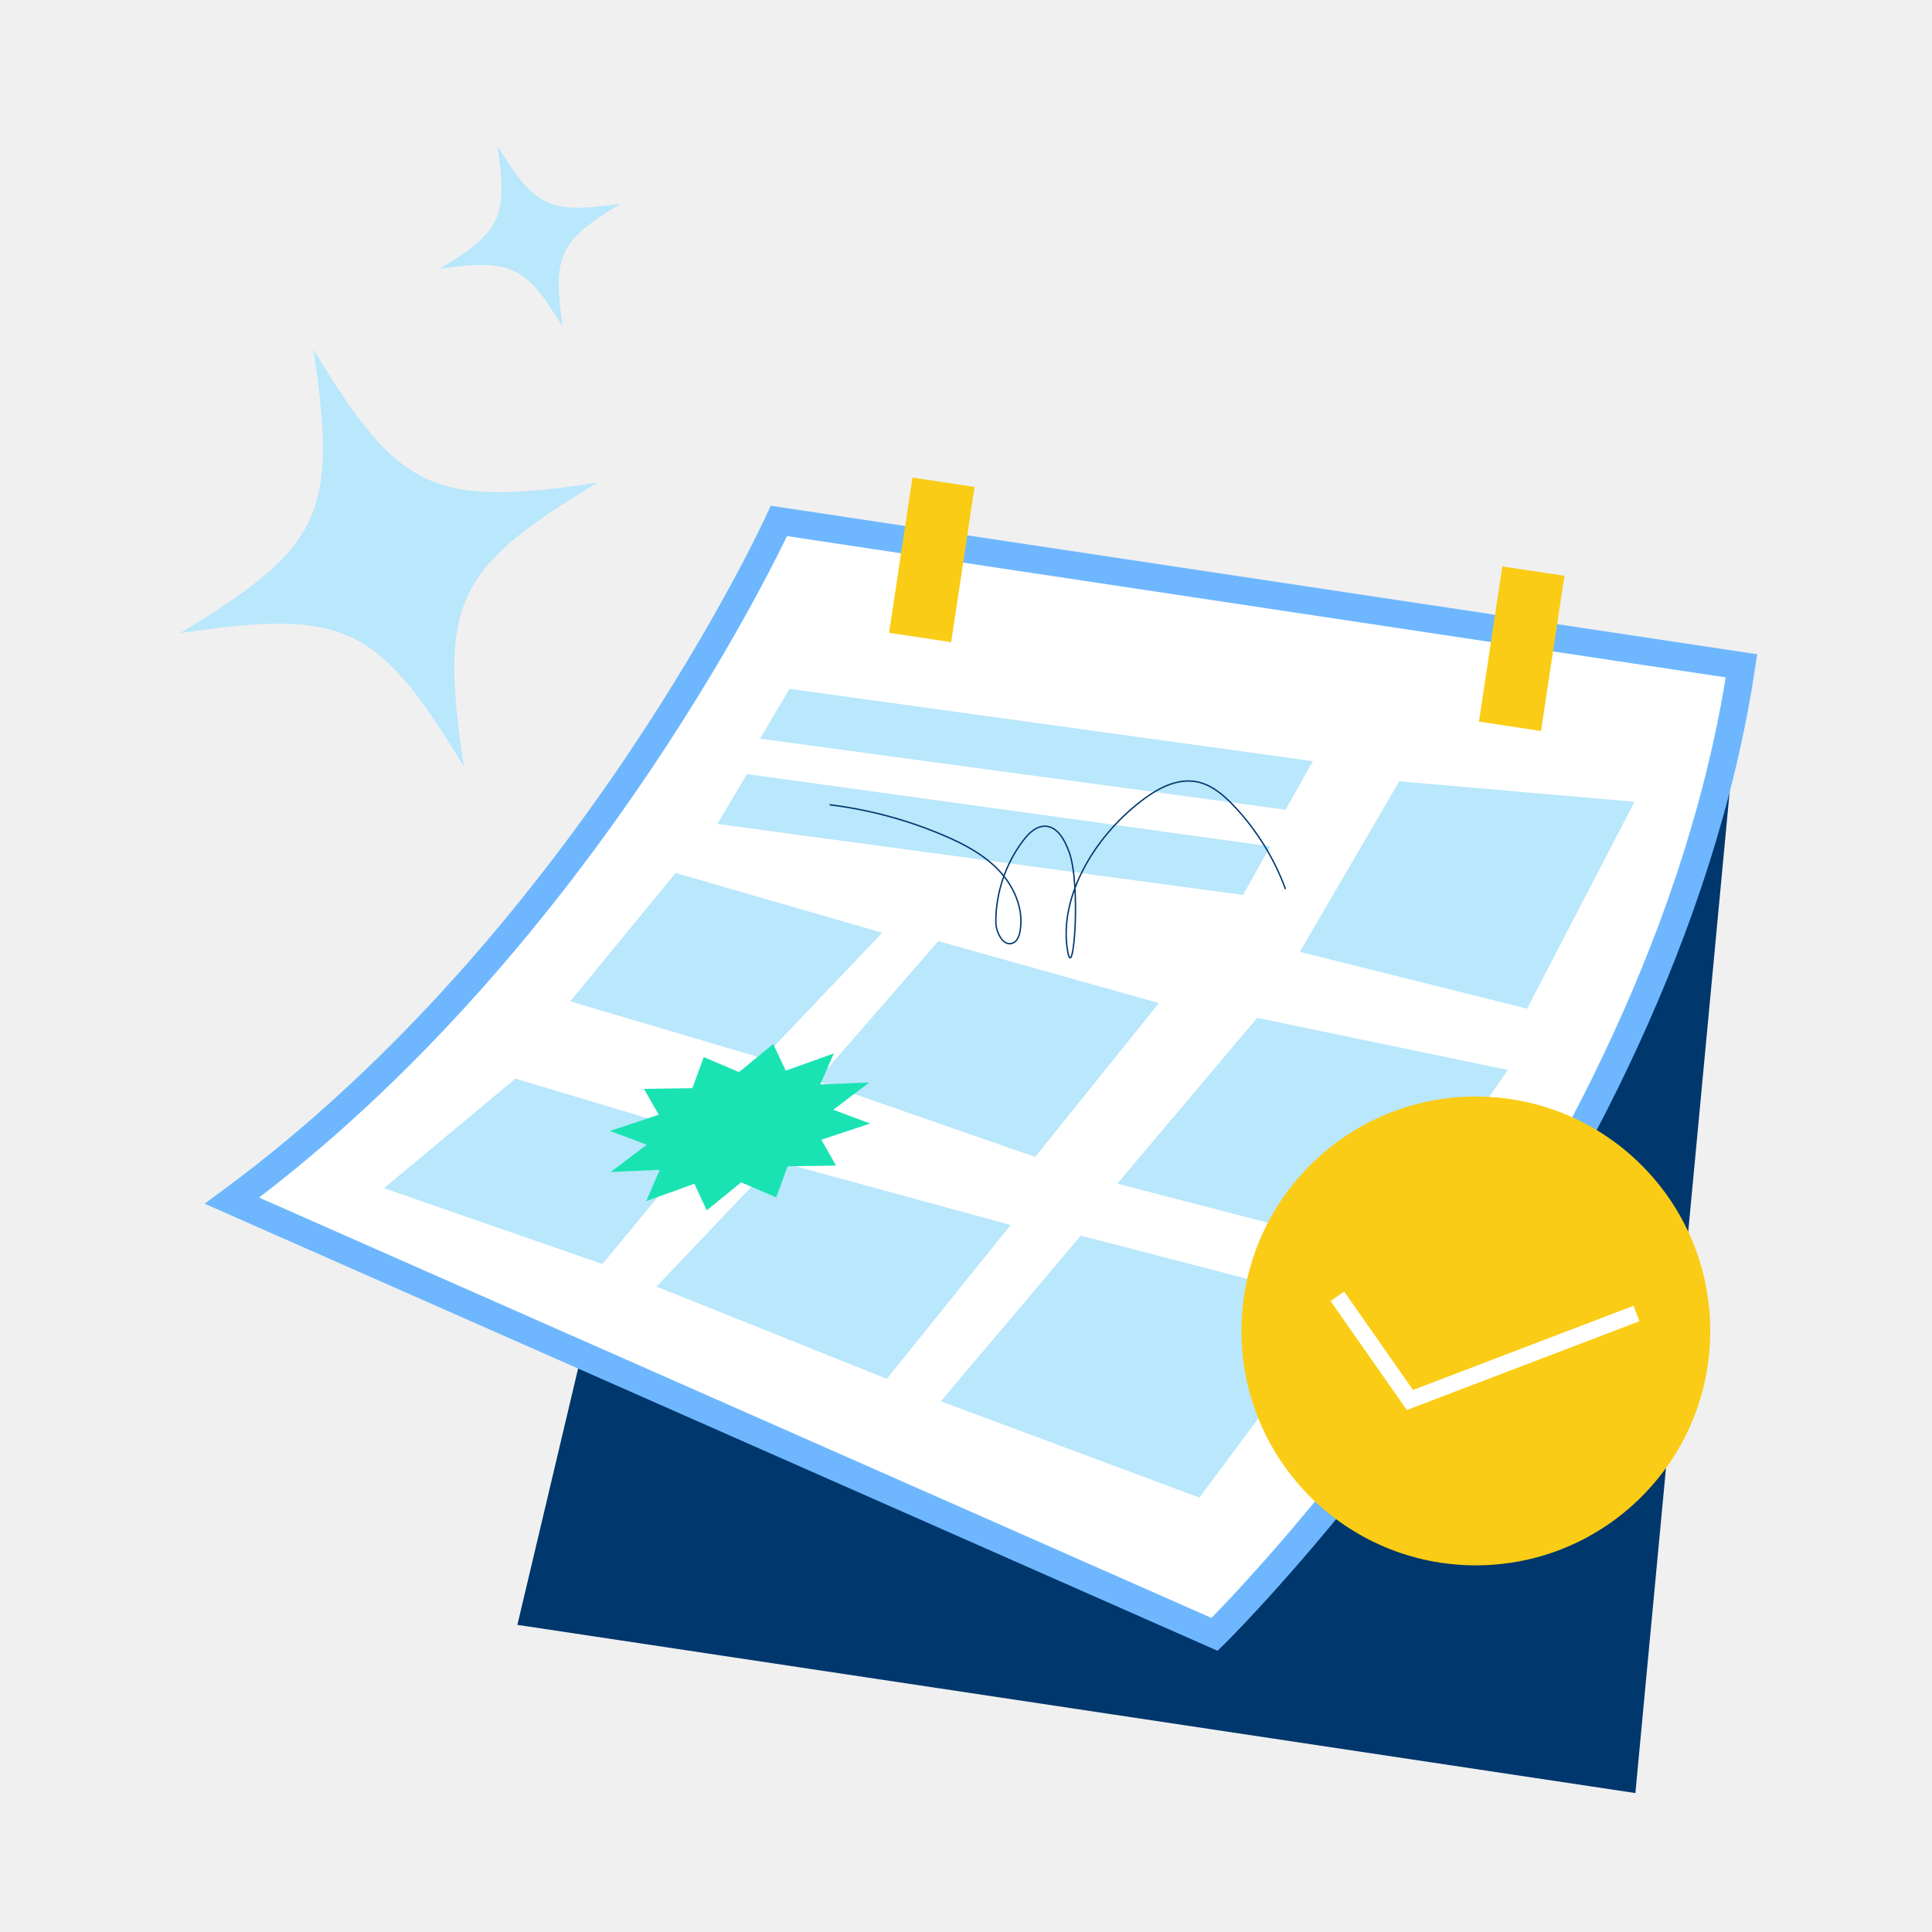
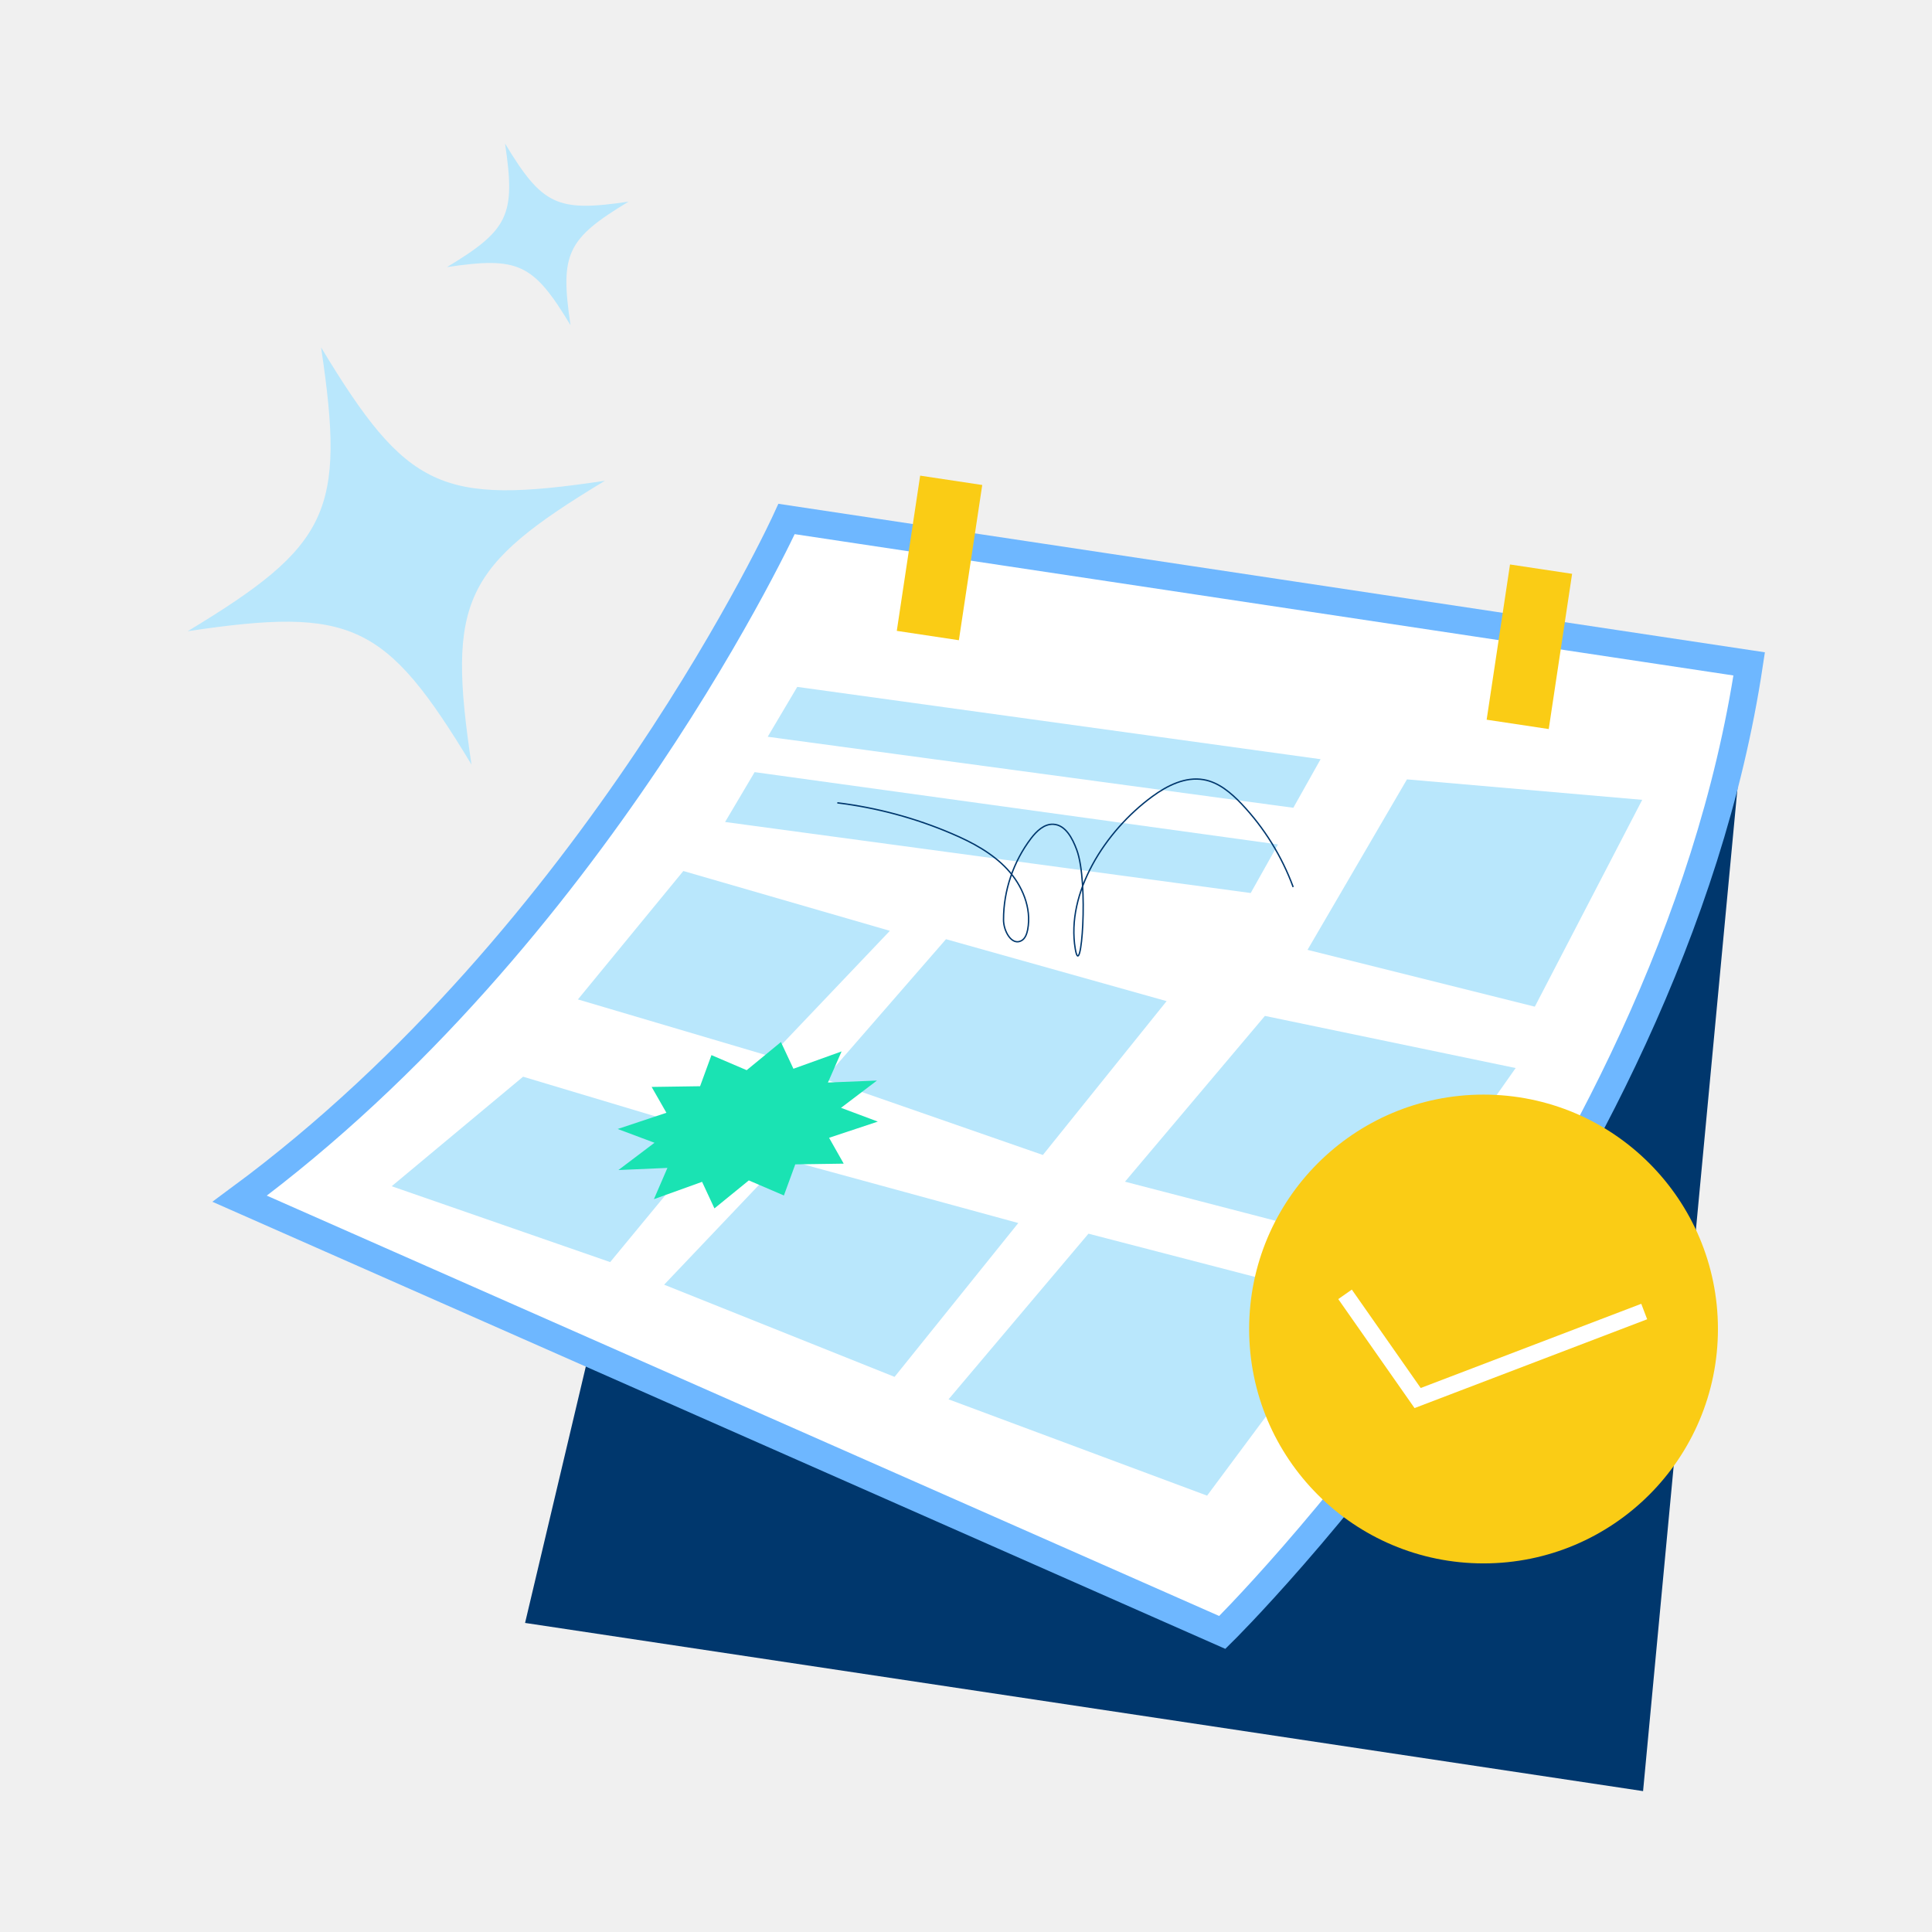
<svg xmlns="http://www.w3.org/2000/svg" width="350" height="350" viewBox="0 0 350 350" fill="none">
-   <path d="M296.264 324.831L93.728 294.36L141.106 94.371L315.489 120.621L296.264 324.831Z" fill="#00376D" />
-   <path d="M141.106 94.371C141.106 94.371 106.75 169.75 42.025 217.514L220.036 296.084C220.036 296.084 301.103 216.253 315.489 120.621L141.106 94.371Z" fill="white" stroke="#6EB7FF" stroke-width="5" stroke-miterlimit="10" />
-   <path d="M165.301 86.52L161.068 114.641L172.317 116.334L176.549 88.213L165.301 86.52Z" fill="#FACC15" />
-   <path d="M272.16 102.613L267.927 130.733L279.175 132.427L283.408 104.306L272.16 102.613Z" fill="#FACC15" />
-   <path d="M143.037 124.79L137.684 133.823L232.904 146.691L237.845 137.889L143.037 124.79Z" fill="#B9E7FC" />
-   <path d="M135.316 140.231L129.963 149.265L225.183 162.132L230.125 153.331L135.316 140.231Z" fill="#B9E7FC" />
-   <path d="M253.492 141.544L235.478 172.426L276.654 182.72L296.11 145.25L253.492 141.544Z" fill="#B9E7FC" />
-   <path d="M122.397 158.144L103.302 181.408L138.173 191.728L159.816 168.978L122.397 158.144Z" fill="#B9E7FC" />
-   <path d="M169.982 170.496L147.952 195.82L187.533 209.588L209.948 181.717L169.982 170.496Z" fill="#B9E7FC" />
-   <path d="M227.757 184.394L202.408 214.427L249.993 226.78L273.18 193.838L227.757 184.394Z" fill="#B9E7FC" />
-   <path d="M93.368 195.408L69.562 215.25L109.143 228.993L128.239 205.857L93.368 195.408Z" fill="#B9E7FC" />
-   <path d="M140.566 210.309L118.923 233.084L160.666 249.787L183.081 221.915L140.566 210.309Z" fill="#B9E7FC" />
-   <path d="M195.795 223.846L170.445 253.853L217.284 271.302L243.379 236.199L195.795 223.846Z" fill="#B9E7FC" />
-   <path d="M267.364 283.577C290.815 283.577 309.827 264.565 309.827 241.114C309.827 217.662 290.815 198.65 267.364 198.65C243.912 198.65 224.9 217.662 224.9 241.114C224.9 264.565 243.912 283.577 267.364 283.577Z" fill="#FACC15" />
-   <path d="M242.272 234.835L255.423 253.622L296.471 237.949" stroke="white" stroke-width="3" stroke-miterlimit="10" />
-   <path d="M108.191 87.449C82.456 102.993 79.573 109.118 84.026 138.868C68.481 113.132 62.356 110.25 32.606 114.702C58.342 99.158 61.224 93.033 56.772 63.283C72.316 89.019 78.441 91.901 108.191 87.449Z" fill="#B9E7FC" />
-   <path d="M112.489 36.878C101.268 43.647 100.033 46.323 101.963 59.268C95.195 48.047 92.518 46.812 79.573 48.742C90.794 41.974 92.029 39.297 90.099 26.352C96.867 37.573 99.544 38.808 112.489 36.878Z" fill="#B9E7FC" />
-   <path d="M151.453 211.158L142.677 211.287L140.618 216.923L134.261 214.195L128.034 219.265L125.795 214.452L117.07 217.592L119.515 211.93L110.636 212.316L117.173 207.375L110.508 204.879L119.335 201.945L116.659 197.261L125.434 197.133L127.493 191.497L133.875 194.225L140.078 189.129L142.342 193.967L151.067 190.827L148.596 196.463L157.475 196.103L150.964 201.044L157.629 203.541L148.802 206.475L151.453 211.158Z" fill="#1AE3B3" />
-   <path d="M150.294 145.791C157.423 146.666 164.423 148.544 171.037 151.375C174.717 152.945 178.345 154.875 181.073 157.809C183.801 160.743 185.526 164.835 184.779 168.772C184.625 169.544 184.342 170.368 183.673 170.754C181.897 171.757 180.378 169.004 180.404 166.945C180.404 161.669 182.206 156.419 185.397 152.224C186.401 150.912 187.765 149.599 189.412 149.677C191.625 149.779 192.886 152.199 193.658 154.283C195.897 160.228 194.456 178.5 193.401 172.246C191.702 162.107 198.728 150.963 207.375 144.632C210.077 142.651 213.345 141.029 216.64 141.596C219.367 142.059 221.632 143.989 223.537 145.996C227.629 150.32 230.82 155.467 232.878 161.052" stroke="#00376D" stroke-width="0.25" stroke-miterlimit="10" />
+   <path d="M297.658 324.478L95.121 294.008L142.5 94.019L316.882 120.269L297.658 324.478Z" fill="#00376D" />
+   <path d="M142.5 94.019C142.5 94.019 108.143 169.397 43.419 217.162L221.43 295.732C221.43 295.732 302.496 215.901 316.882 120.269L142.5 94.019Z" fill="white" stroke="#6EB7FF" stroke-width="5" stroke-miterlimit="10" />
+   <path d="M166.695 86.167L162.462 114.288L173.71 115.981L177.943 87.861L166.695 86.167Z" fill="#FACC15" />
+   <path d="M273.553 102.26L269.32 130.381L280.569 132.074L284.801 103.953L273.553 102.26Z" fill="#FACC15" />
+   <path d="M144.43 124.438L139.077 133.471L234.298 146.338L239.239 137.537L144.43 124.438Z" fill="#B9E7FC" />
+   <path d="M136.709 139.879L131.356 148.912L226.577 161.78L231.518 152.978L136.709 139.879Z" fill="#B9E7FC" />
+   <path d="M254.886 141.191L236.871 172.074L278.048 182.368L297.503 144.897L254.886 141.191Z" fill="#B9E7FC" />
+   <path d="M123.791 157.791L104.695 181.056L139.567 191.376L161.21 168.626L123.791 157.791Z" fill="#B9E7FC" />
+   <path d="M171.375 170.144L149.346 195.467L188.927 209.235L211.342 181.364L171.375 170.144Z" fill="#B9E7FC" />
+   <path d="M229.151 184.041L203.802 214.074L251.386 226.427L274.574 193.486L229.151 184.041Z" fill="#B9E7FC" />
+   <path d="M94.761 195.056L70.956 214.898L110.537 228.64L129.633 205.504L94.761 195.056Z" fill="#B9E7FC" />
+   <path d="M141.96 209.956L120.316 232.732L162.059 249.434L184.474 221.563L141.96 209.956Z" fill="#B9E7FC" />
+   <path d="M197.188 223.493L171.839 253.501L218.677 270.949L244.773 235.846L197.188 223.493Z" fill="#B9E7FC" />
+   <path d="M268.757 283.224C292.209 283.224 311.22 264.213 311.22 240.761C311.22 217.309 292.209 198.298 268.757 198.298C245.305 198.298 226.294 217.309 226.294 240.761C226.294 264.213 245.305 283.224 268.757 283.224Z" fill="#FACC15" />
+   <path d="M243.666 234.482L256.817 253.269L297.865 237.596" stroke="white" stroke-width="3" stroke-miterlimit="10" />
+   <path d="M109.585 87.096C83.849 102.64 80.967 108.765 85.419 138.515C69.875 112.78 63.75 109.898 34 114.35C59.735 98.806 62.618 92.681 58.165 62.931C73.71 88.666 79.835 91.548 109.585 87.096Z" fill="#B9E7FC" />
+   <path d="M113.882 36.526C102.662 43.294 101.426 45.971 103.357 58.915C96.588 47.695 93.912 46.46 80.967 48.39C92.187 41.621 93.423 38.945 91.493 26C98.261 37.221 100.937 38.456 113.882 36.526Z" fill="#B9E7FC" />
+   <path d="M152.846 210.806L144.07 210.934L142.012 216.57L135.655 213.843L129.427 218.912L127.188 214.1L118.464 217.24L120.909 211.578L112.03 211.964L118.567 207.023L111.901 204.526L120.729 201.593L118.052 196.909L126.828 196.78L128.887 191.144L135.269 193.872L141.471 188.776L143.736 193.615L152.46 190.475L149.99 196.111L158.868 195.751L152.357 200.692L159.023 203.188L150.195 206.122L152.846 210.806Z" fill="#1AE3B3" />
+   <path d="M151.688 145.438C158.816 146.313 165.816 148.192 172.43 151.023C176.11 152.592 179.739 154.523 182.467 157.456C185.195 160.39 186.919 164.482 186.173 168.42C186.018 169.192 185.735 170.015 185.066 170.401C183.29 171.405 181.772 168.651 181.798 166.592C181.798 161.317 183.599 156.067 186.79 151.872C187.794 150.559 189.158 149.247 190.805 149.324C193.018 149.427 194.279 151.846 195.051 153.931C197.29 159.875 195.849 178.148 194.794 171.894C193.096 161.754 200.121 150.611 208.768 144.28C211.471 142.298 214.739 140.677 218.033 141.243C220.761 141.706 223.026 143.637 224.93 145.644C229.022 149.967 232.213 155.114 234.272 160.699" stroke="#00376D" stroke-width="0.25" stroke-miterlimit="10" />
</svg>
